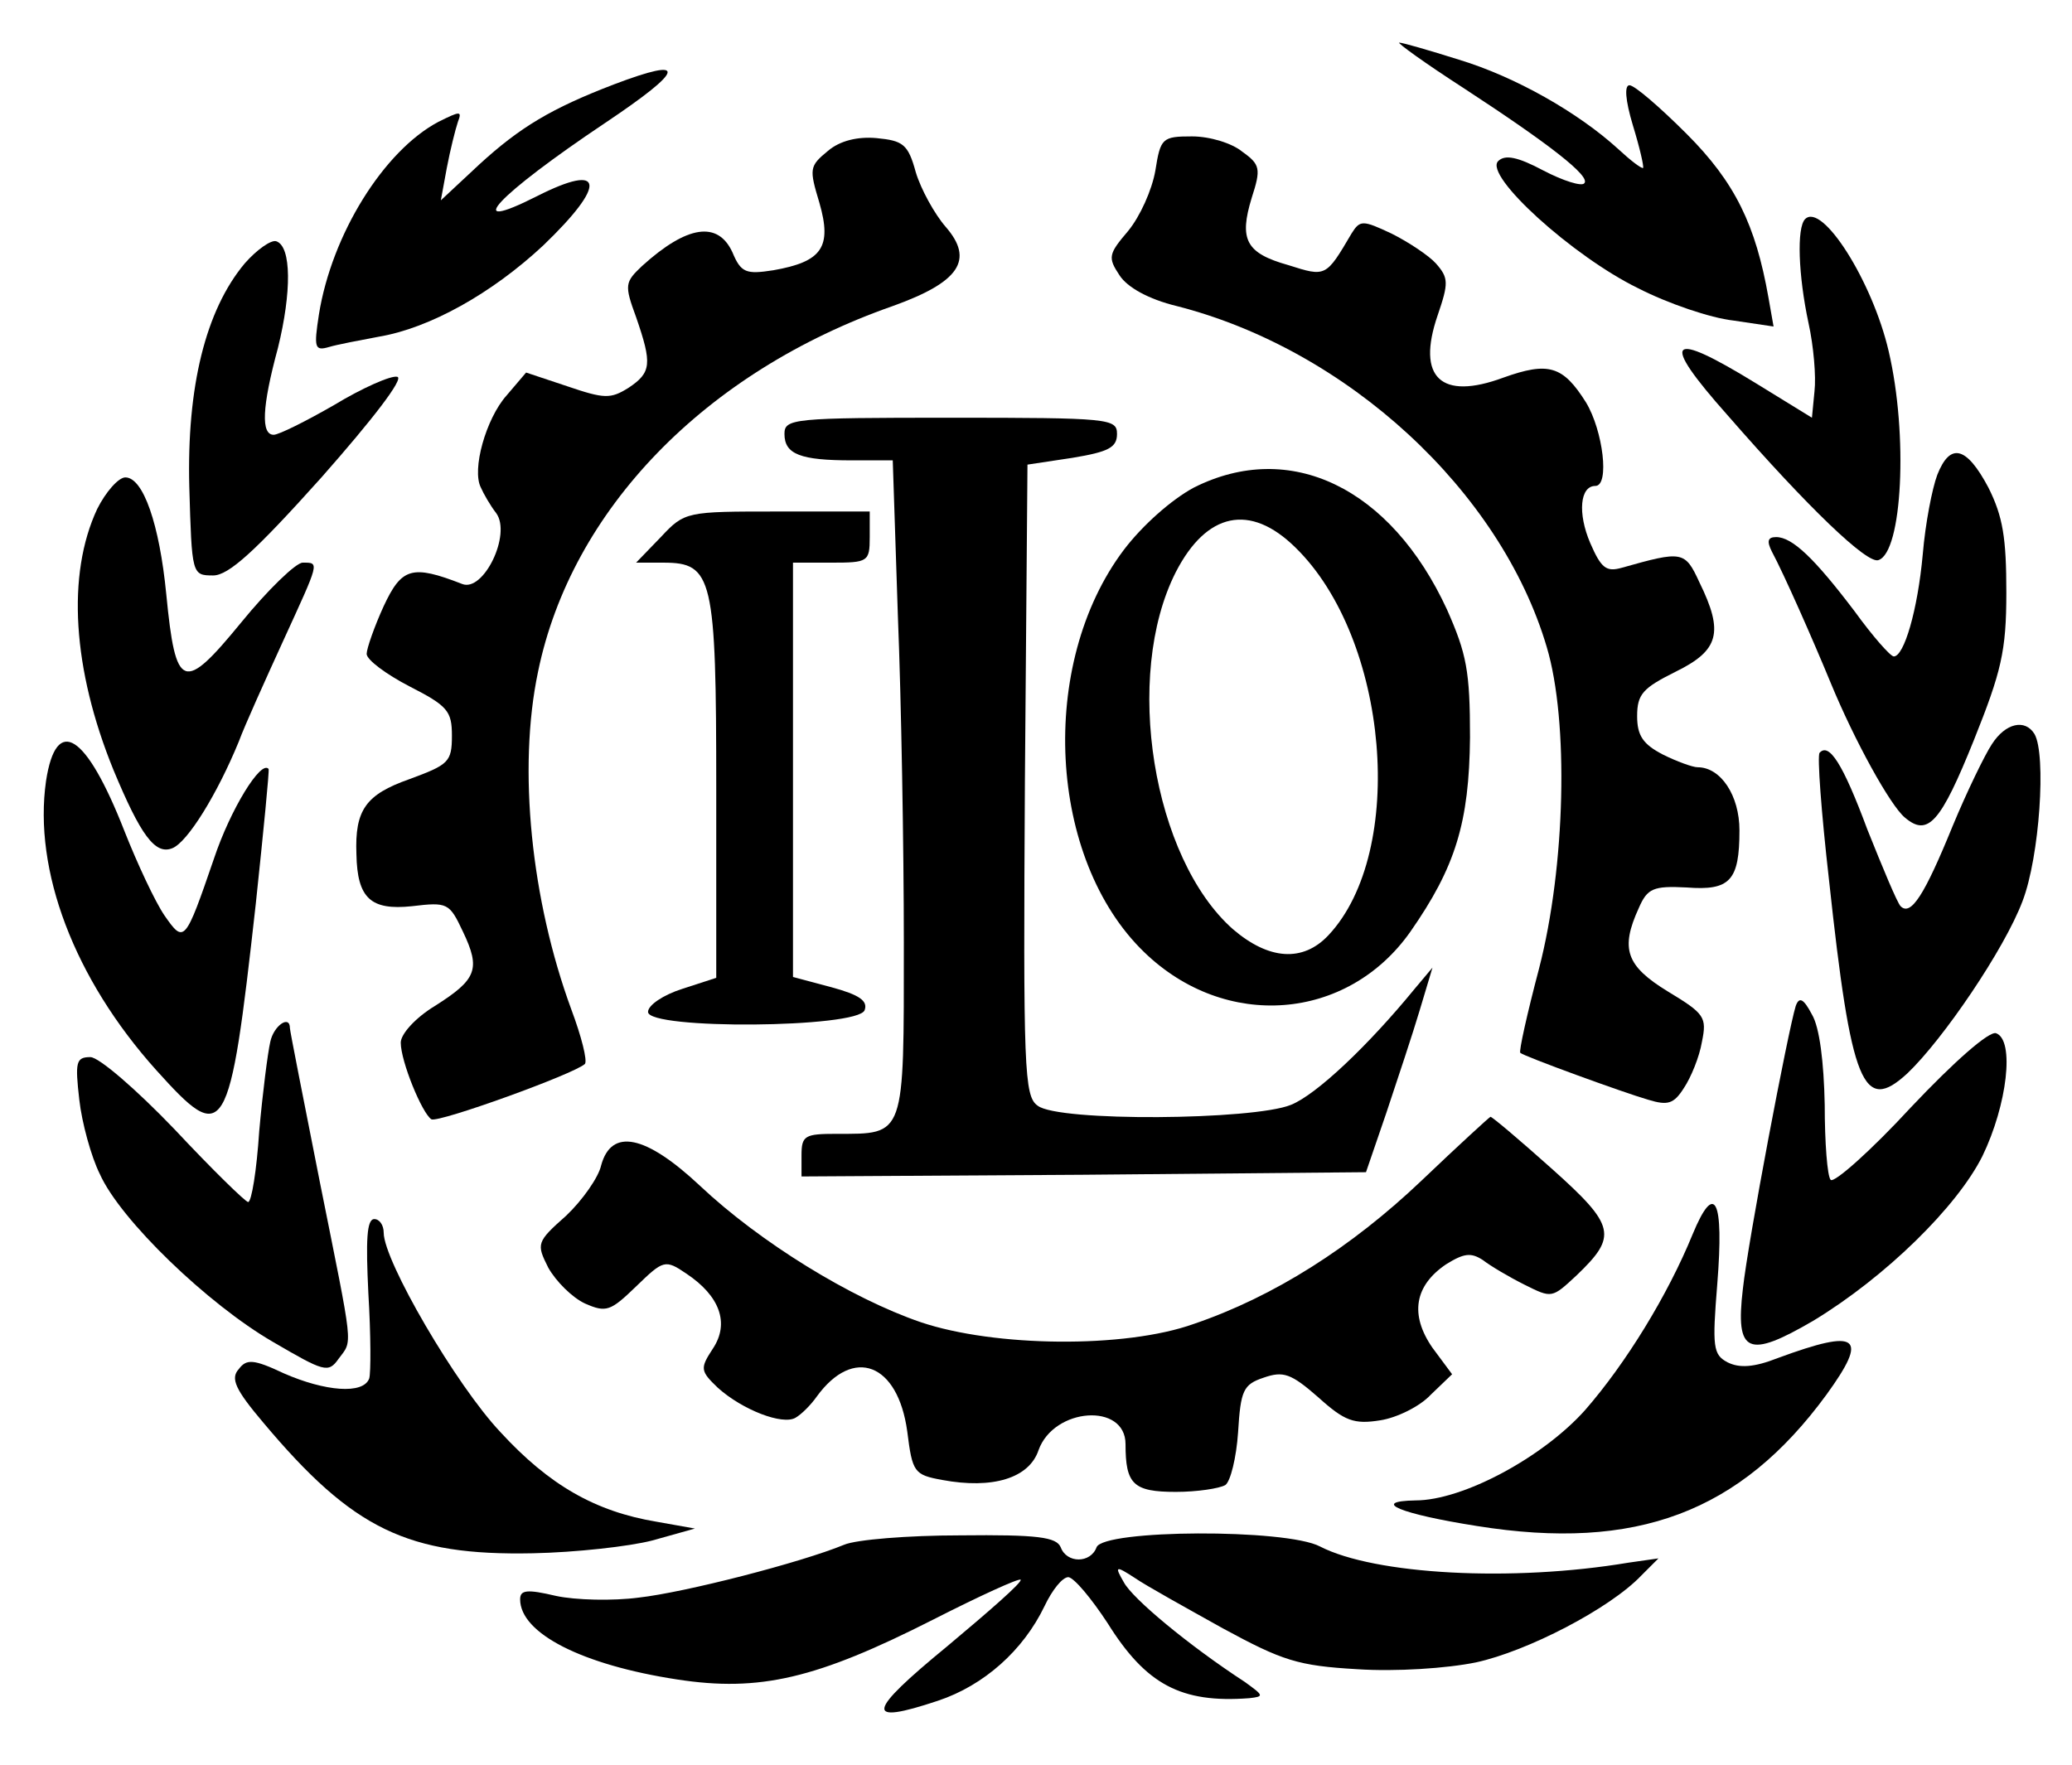
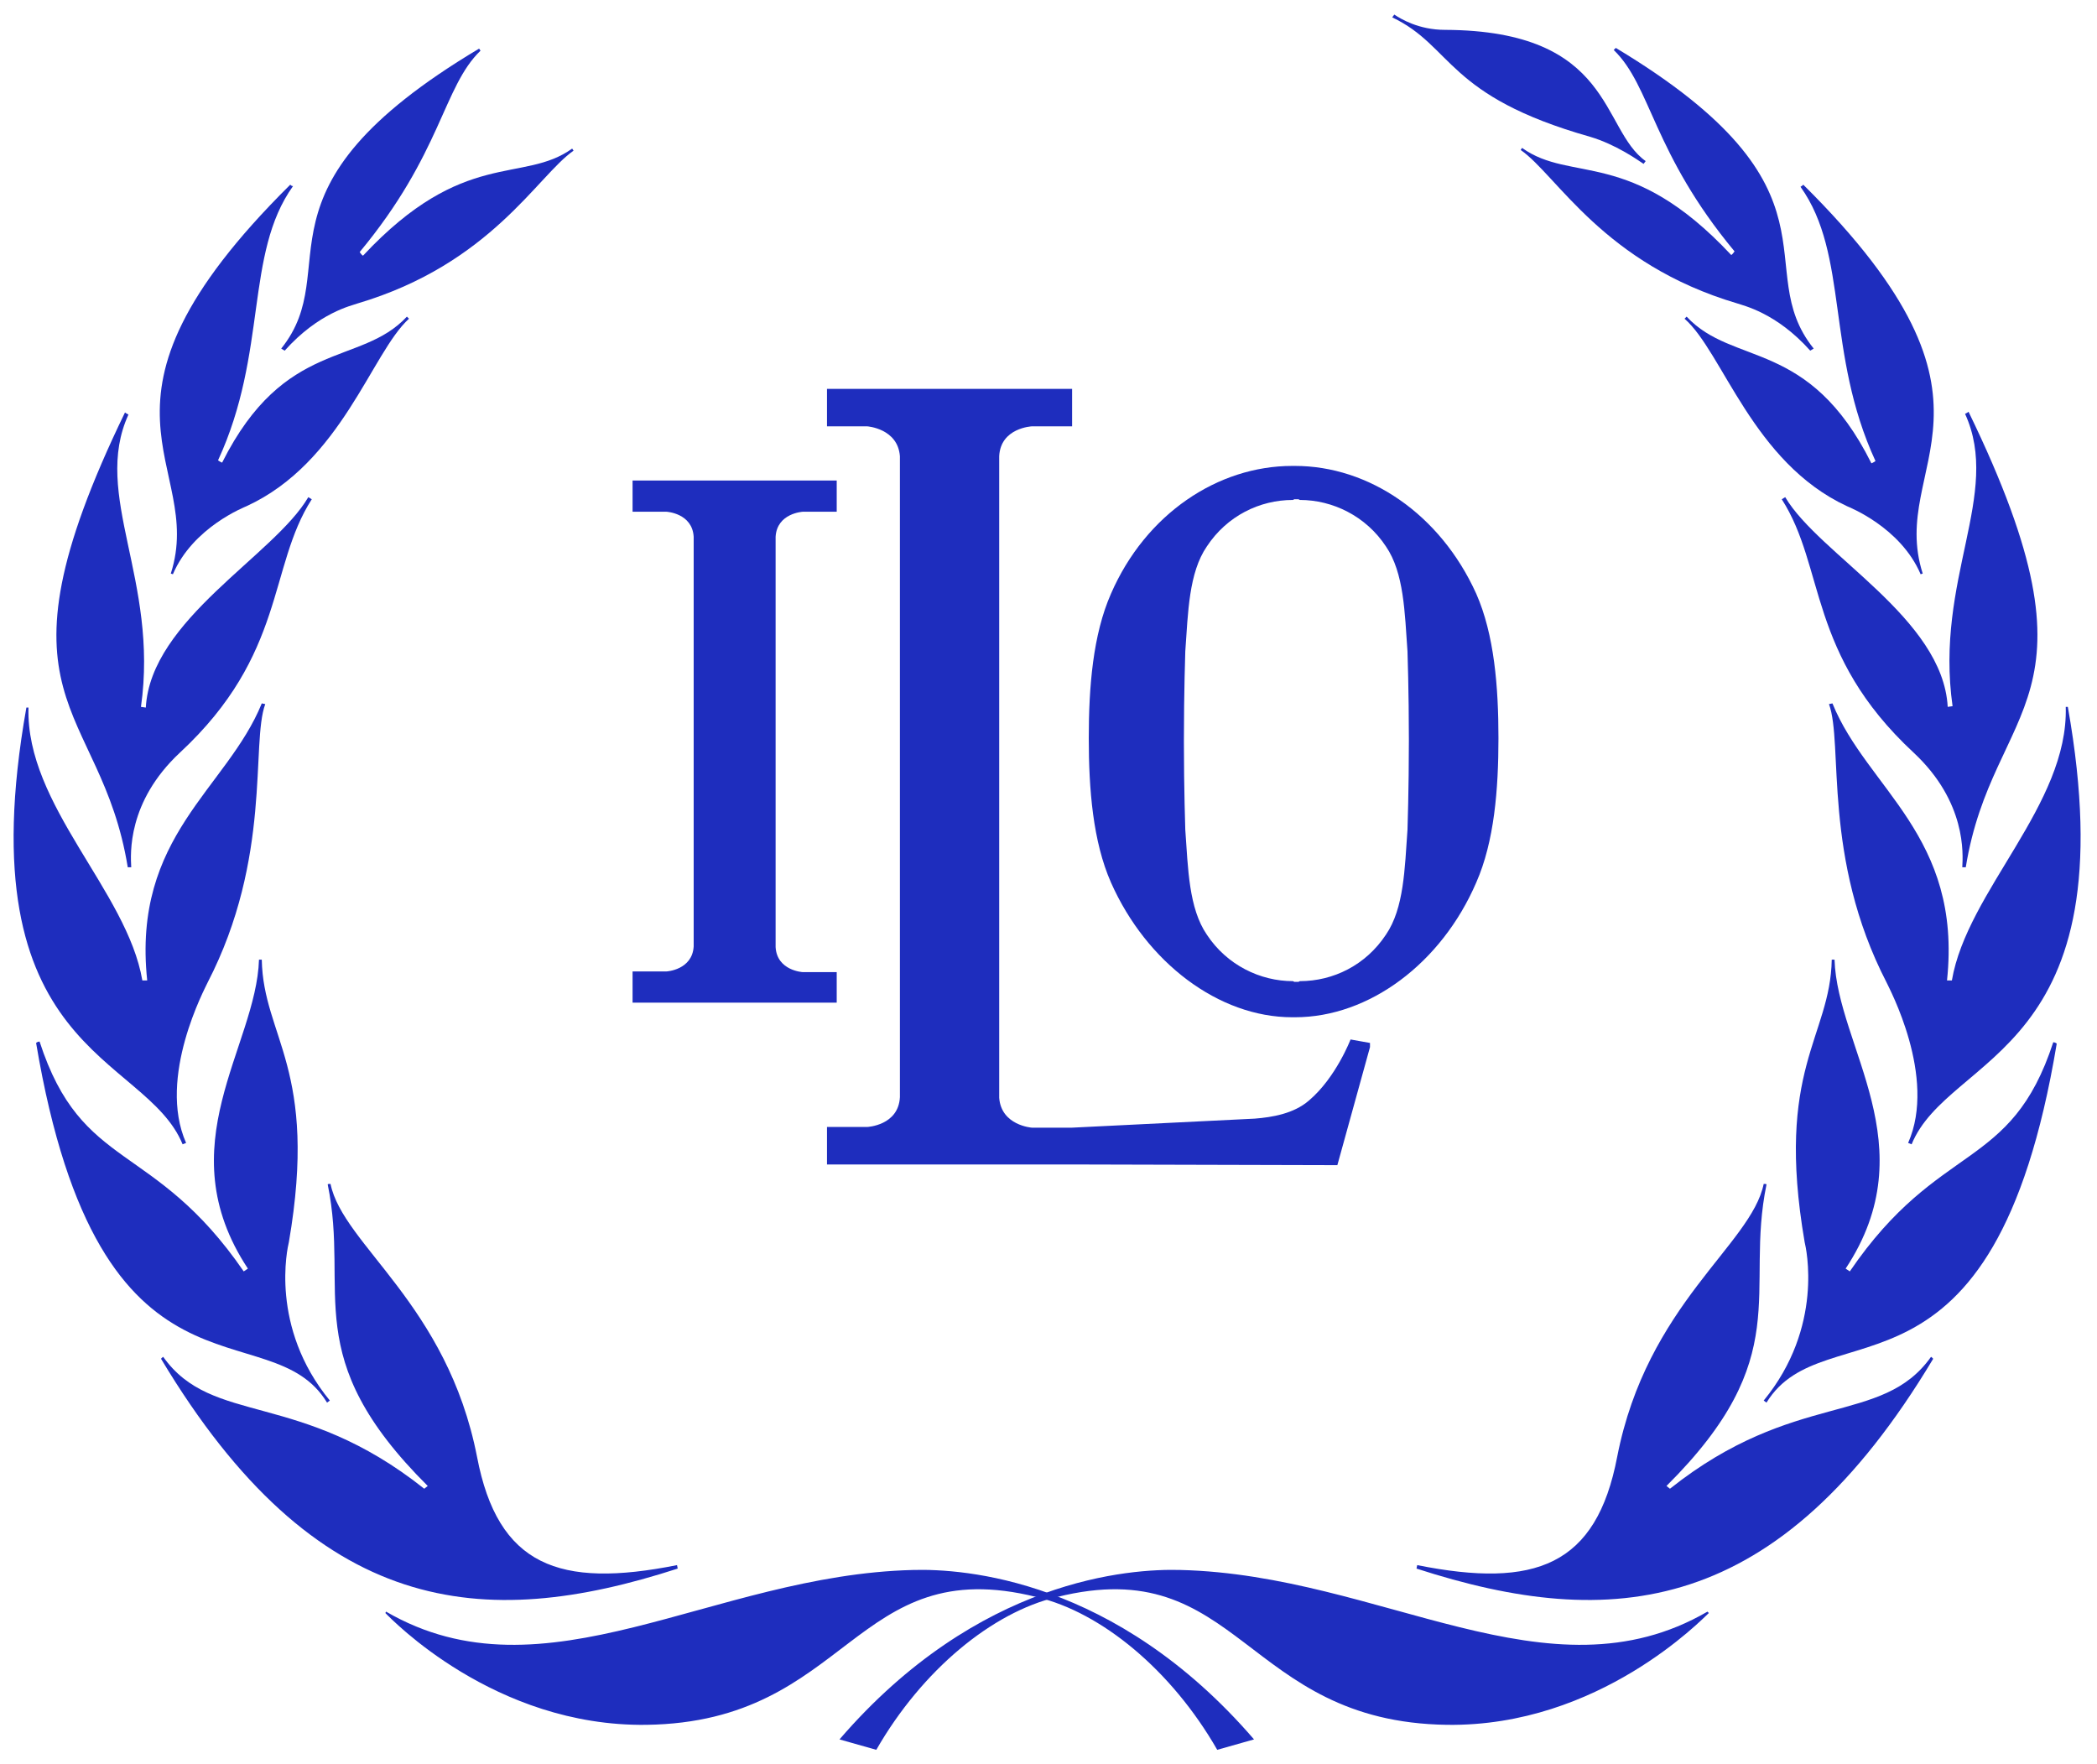
- <svg xmlns="http://www.w3.org/2000/svg" version="1.0" width="243pt" height="207pt" viewBox="0 0 243 207" preserveAspectRatio="xMidYMid meet">
-   <g transform="translate(0,207) scale(0.1,-0.1)" fill="#000000" stroke="none">
-     <path d="M1716 1967 c101 -66 150 -104 142 -112 -3 -4 -25 3 -48 15 -30 16 -45 19 -53 11 -17 -17 88 -112 164 -149 35 -18 85 -35 112 -38 l47 -7 -6 34 c-15 85 -39 135 -96 192 -31 31 -61 57 -67 57 -6 0 -5 -17 4 -47 8 -26 13 -48 12 -50 -2 -1 -15 9 -29 22 -47 43 -121 85 -187 105 -35 11 -66 20 -70 20 -3 0 30 -24 75 -53z" />
-     <path d="M720 1971 c-73 -28 -110 -50 -158 -94 l-45 -42 7 38 c4 21 10 45 13 54 5 13 3 13 -23 0 -64 -34 -125 -132 -140 -226 -6 -39 -5 -43 12 -38 10 3 37 8 58 12 60 10 133 51 193 107 75 72 72 98 -7 58 -91 -46 -47 1 80 86 94 63 97 78 10 45z" />
-     <path d="M971 1893 c-22 -18 -22 -21 -10 -61 15 -52 3 -69 -54 -79 -32 -5 -38 -3 -48 21 -17 37 -53 32 -106 -16 -20 -19 -21 -22 -7 -60 19 -55 18 -65 -9 -83 -21 -13 -28 -13 -72 2 l-48 16 -23 -27 c-24 -27 -41 -87 -30 -108 3 -7 11 -21 18 -30 18 -25 -15 -93 -40 -83 -59 23 -71 19 -92 -26 -11 -24 -20 -50 -20 -56 0 -7 23 -24 50 -38 45 -23 50 -29 50 -58 0 -31 -4 -34 -50 -51 -51 -18 -64 -36 -62 -88 1 -52 17 -66 65 -61 42 5 44 4 60 -30 21 -44 16 -56 -33 -87 -23 -14 -40 -33 -40 -43 0 -22 25 -83 36 -90 9 -4 167 53 180 65 3 4 -4 32 -16 64 -47 128 -63 282 -39 396 39 190 196 352 416 429 78 28 96 54 62 93 -13 15 -29 44 -35 64 -9 33 -15 37 -46 40 -22 2 -43 -3 -57 -15z" />
-     <path d="M1355 1870 c-4 -23 -18 -54 -32 -71 -23 -27 -24 -31 -10 -52 9 -14 34 -28 67 -36 200 -51 380 -217 434 -400 26 -87 22 -257 -9 -377 -14 -53 -24 -98 -22 -99 4 -4 122 -47 150 -55 23 -7 30 -5 42 14 8 12 18 36 21 54 6 29 3 33 -40 59 -49 30 -56 50 -34 98 10 23 17 26 56 24 51 -4 62 8 62 67 0 41 -22 74 -49 74 -6 0 -25 7 -41 15 -23 12 -30 22 -30 45 0 26 7 33 45 52 51 25 57 46 28 105 -17 37 -20 37 -91 17 -18 -5 -24 -1 -37 29 -15 35 -12 67 6 67 17 0 9 65 -11 98 -27 43 -44 48 -97 29 -73 -27 -102 0 -77 73 13 38 13 44 -2 61 -8 9 -32 25 -52 35 -34 16 -37 16 -47 0 -30 -51 -30 -51 -74 -37 -50 14 -58 30 -43 79 11 34 10 39 -11 54 -12 10 -38 18 -59 18 -35 0 -37 -2 -43 -40z" />
-     <path d="M2117 1813 c-10 -10 -8 -66 4 -122 6 -27 9 -63 7 -80 l-3 -31 -65 40 c-104 64 -114 53 -34 -37 95 -109 164 -175 177 -170 28 9 35 147 12 245 -19 82 -78 175 -98 155z" />
-     <path d="M287 1761 c-46 -55 -68 -145 -65 -262 3 -103 3 -104 28 -104 18 0 49 28 127 115 60 68 97 116 89 118 -7 2 -41 -13 -74 -33 -33 -19 -65 -35 -71 -35 -15 0 -14 32 5 102 16 65 16 119 -2 125 -6 2 -23 -10 -37 -26z" />
-     <path d="M920 1561 c0 -24 19 -31 79 -31 l48 0 6 -182 c4 -99 7 -273 7 -384 0 -229 2 -224 -79 -224 -37 0 -41 -2 -41 -25 l0 -25 331 2 331 3 24 70 c13 39 31 93 39 120 l15 50 -21 -25 c-54 -66 -115 -124 -145 -136 -44 -18 -273 -20 -297 -1 -16 11 -17 43 -15 382 l3 370 53 8 c42 7 52 12 52 28 0 18 -9 19 -195 19 -185 0 -195 -1 -195 -19z" />
-     <path d="M2272 1513 c-6 -16 -14 -57 -17 -93 -6 -66 -22 -120 -34 -120 -4 0 -25 24 -46 53 -47 62 -73 87 -92 87 -10 0 -11 -5 -5 -17 14 -26 48 -103 69 -154 28 -68 70 -144 87 -158 27 -23 42 -6 81 91 32 80 38 104 38 173 0 64 -4 89 -21 123 -26 49 -45 53 -60 15z" />
-     <path d="M1400 1498 c-26 -14 -60 -44 -82 -73 -101 -134 -89 -363 24 -472 95 -92 238 -81 312 24 53 76 69 128 70 228 0 78 -4 98 -27 150 -66 143 -184 200 -297 143z m119 -70 c110 -107 131 -357 39 -455 -30 -32 -70 -29 -112 7 -94 83 -129 297 -67 419 36 70 87 81 140 29z" />
-     <path d="M114 1473 c-36 -77 -29 -188 19 -306 32 -77 49 -100 69 -92 18 7 53 64 78 125 7 19 31 72 52 118 43 94 43 92 23 92 -8 0 -41 -32 -72 -70 -68 -83 -77 -80 -88 33 -8 82 -27 137 -48 137 -8 0 -23 -17 -33 -37z" />
-     <path d="M775 1440 l-29 -30 32 0 c58 0 62 -17 62 -266 l0 -221 -40 -13 c-22 -7 -40 -19 -40 -27 0 -21 246 -19 254 2 4 11 -6 18 -39 27 l-45 12 0 243 0 243 45 0 c43 0 45 1 45 30 l0 30 -108 0 c-107 0 -109 0 -137 -30z" />
-     <path d="M2336 1197 c-8 -12 -29 -55 -46 -96 -33 -81 -49 -106 -61 -94 -4 4 -21 45 -39 90 -29 78 -45 102 -56 90 -3 -3 2 -70 11 -149 26 -241 40 -275 92 -227 42 40 114 146 135 202 20 52 28 172 14 196 -11 18 -34 13 -50 -12z" />
-     <path d="M54 1154 c-15 -105 33 -232 129 -339 81 -90 86 -83 117 195 9 85 16 156 15 158 -9 11 -45 -48 -64 -105 -34 -99 -35 -100 -58 -67 -11 16 -32 61 -47 99 -45 115 -80 137 -92 59z" />
-     <path d="M2106 890 c-9 -29 -56 -276 -62 -332 -9 -76 6 -82 83 -37 84 51 168 133 198 193 29 60 38 136 16 144 -8 3 -49 -33 -100 -87 -47 -51 -90 -89 -94 -85 -4 4 -7 44 -7 88 -1 50 -6 91 -15 106 -10 19 -15 21 -19 10z" />
-     <path d="M317 848 c-3 -13 -9 -60 -13 -105 -3 -46 -9 -83 -13 -83 -3 0 -42 38 -86 85 -45 47 -89 85 -99 85 -17 0 -18 -6 -13 -50 3 -27 14 -67 24 -87 24 -54 127 -153 203 -197 60 -35 65 -37 77 -20 17 23 18 8 -22 208 -19 96 -35 177 -35 180 0 16 -19 3 -23 -16z" />
-     <path d="M1667 685 c-82 -78 -173 -136 -267 -168 -81 -29 -234 -27 -320 2 -82 28 -189 94 -259 160 -64 60 -104 68 -116 24 -3 -14 -22 -41 -41 -59 -35 -31 -35 -33 -21 -61 9 -16 28 -35 43 -42 25 -11 30 -9 60 20 32 31 34 32 59 15 39 -26 51 -58 31 -88 -15 -23 -15 -26 6 -46 29 -26 76 -44 91 -35 7 4 18 15 25 25 43 59 95 39 106 -41 6 -48 8 -51 41 -57 59 -11 102 2 113 35 18 50 102 56 102 7 0 -47 9 -56 59 -56 25 0 51 4 58 8 6 4 13 32 15 62 3 49 6 56 30 64 23 8 32 5 64 -23 31 -28 42 -32 73 -27 19 3 46 16 59 30 l25 24 -23 31 c-27 39 -21 73 16 98 21 13 29 14 43 5 9 -7 31 -20 49 -29 32 -16 32 -16 61 11 48 46 46 58 -29 125 -38 34 -70 61 -72 61 -2 -1 -38 -34 -81 -75z" />
-     <path d="M1985 622 c-29 -71 -78 -151 -126 -206 -49 -55 -143 -106 -199 -106 -54 -1 -17 -16 72 -30 187 -30 309 16 410 154 50 69 38 78 -57 43 -28 -11 -45 -12 -59 -5 -17 9 -18 18 -12 92 8 100 -3 121 -29 58z" />
-     <path d="M432 553 c3 -49 3 -94 1 -100 -7 -19 -52 -15 -100 6 -36 17 -44 17 -53 5 -10 -11 -4 -24 29 -63 105 -125 169 -156 316 -153 50 1 113 8 140 15 l50 14 -45 8 c-72 12 -126 43 -183 105 -52 55 -137 201 -137 234 0 9 -5 16 -11 16 -9 0 -10 -25 -7 -87z" />
-     <path d="M990 258 c-51 -21 -187 -56 -241 -62 -30 -4 -74 -3 -97 2 -34 8 -42 7 -42 -4 0 -40 73 -77 184 -94 97 -15 164 1 300 70 55 28 101 49 103 47 2 -3 -37 -37 -86 -78 -95 -78 -98 -93 -11 -64 54 18 100 59 125 111 9 19 21 34 28 34 7 -1 27 -25 46 -54 45 -72 86 -94 166 -88 18 2 17 3 -5 19 -66 43 -132 98 -142 117 -11 19 -10 20 13 5 13 -9 60 -35 103 -59 70 -38 88 -44 158 -48 45 -3 105 1 139 8 60 13 157 63 194 102 l20 20 -35 -5 c-137 -23 -298 -14 -362 19 -40 21 -254 20 -262 -1 -7 -19 -35 -19 -42 0 -5 12 -27 15 -118 14 -61 0 -122 -5 -136 -11z" />
-   </g>
+ <svg xmlns="http://www.w3.org/2000/svg" xml:space="preserve" version="1.1" viewBox="-2 -2 302 254">
+   <style>
+     .st0 {
+       fill: #1e2dbe;
+     }
+   </style>
+   <path d="m38.5 48.2.5.3c4.9-5.5 9.7-6.5 10.5-6.8 19.2-5.7 25.9-18.4 31.1-22l-.2-.3c-7.1 5.1-15.6-.1-30.1 15.4-.1.1-.5-.5-.5-.5 11.8-14.2 12-23.8 17.4-29L67 5C32.8 25.4 47.9 36.5 38.5 48.2z" class="st0" />
+   <path d="M39.8 24.6c-32.2 31.9-12.1 40.1-17.2 56l.3.1c2.9-6.8 10.4-9.7 10.6-9.8 13.7-6.3 18-22.1 23.4-27l-.3-.3c-6.7 7.2-17.6 3.1-26.6 21 0 .1-.6-.3-.6-.3 7.2-15.6 3.8-29.7 10.8-39.5-.2 0-.3-.1-.4-.2z" class="st0" />
+   <path d="M16.4 122.9h.5c-.1-1.9-.6-9.4 7-16.5 15.3-14.2 12.7-26.7 19-36.5l-.5-.3C37.5 78 19.7 87.2 19 99.9l-.7-.1c2.6-18.3-7.1-30.5-1.8-42.1-.2-.1-.4-.2-.5-.3-20.4 42.1-3.5 41.5.4 65.5z" class="st0" />
+   <path d="m24.3 162.8.5-.2c-4.2-9.5 2.8-22.4 3.1-23.1 9.3-18 6.2-34.4 8.3-40.1l-.5-.1c-5 12.3-18.7 19.1-16.5 39.9h-.7C16.3 126.3 1.7 114 2.1 99.9h-.3c-8.9 50.1 17.1 49.7 22.5 62.9z" class="st0" />
+   <path d="m45.1 200 .4-.3c-8.7-10.6-6.1-22-5.9-22.8 4.3-25-3.7-29.5-3.9-40.7h-.4c-.4 12.6-13.3 26.8-1.6 44.5l-.6.4c-13-18.9-23.3-14.3-29.4-33.1-.2 0-.4.1-.5.2 9.2 54.8 33.6 38.1 41.9 51.8z" class="st0" />
+   <path d="m95.6 223.9-.1-.5c-17 3.4-25.8.1-28.8-15.6-4.3-22-19.3-30.5-21.1-39.3-.3 0-.4 0-.4.1 3.2 15.6-4.3 24.8 14.4 43.4l-.5.4c-18-14.3-30.5-9-37.6-19-.1.1-.3.2-.3.3 22.3 37.2 46.3 39.3 74.4 30.2z" class="st0" />
+   <path d="m53.5 230.3.1-.2c22.9 13.3 46.9-5.3 75.9-6 7.2-.2 29.1 1.2 49.1 24.4l-5.3 1.5c-6.6-11.5-16.7-19.8-26-22-26.4-6.6-26.9 18-56.2 18.4-21.9.3-36.8-15.3-37.6-16.1zM267.7 64.4c.1.1.1.2.1.2s0-.1-.1-.2z" class="st0" />
+   <path d="M267.7 64.4c.1.1.1.2.1.2s0-.1-.1-.2zM29.9 64.4c-.1.1-.1.2-.1.2s0-.1.1-.2z" class="st0" />
+   <path d="M267.7 64.4c.1.1.1.2.1.2s0-.1-.1-.2zM235 21.2l-.3.4c-.9-.6-4-2.8-7.7-3.9-20.8-5.9-19.7-13-28.5-17.2l.3-.4c.9.6 3.5 2.2 7.3 2.2 24.3.1 22.4 14.3 28.9 18.9z" class="st0" />
+   <path d="m259.2 48.2-.5.3c-4.9-5.5-9.7-6.5-10.5-6.8-19.3-5.7-26-18.5-31.2-22.1l.2-.3c7.1 5.1 15.6-.1 30.1 15.4.1.1.5-.5.5-.5-11.8-14.2-12-23.8-17.4-29l.3-.3c34.1 20.5 19.1 31.6 28.5 43.3z" class="st0" />
+   <path d="M257.7 24.6c32.2 31.9 12.1 40.1 17.2 56l-.3.1c-2.9-6.8-10.4-9.7-10.6-9.8-13.6-6.3-17.9-22.2-23.4-27l.3-.3c6.7 7.2 17.6 3.1 26.6 21.1 0 .1.6-.3.6-.3-7.2-15.6-3.8-29.7-10.8-39.5.2-.1.3-.2.4-.3z" class="st0" />
+   <path d="M281.1 122.9h-.5c.1-1.9.6-9.4-7-16.5-15.3-14.2-12.7-26.7-19-36.5l.5-.3c4.9 8.3 22.7 17.4 23.4 30.2l.7-.1c-2.6-18.3 7.1-30.5 1.8-42.1.2-.1.4-.2.5-.3 20.5 42.2 3.5 41.6-.4 65.6z" class="st0" />
+   <path d="m273.3 162.8-.5-.2c4.2-9.5-2.8-22.4-3.1-23.1-9.3-18-6.2-34.4-8.3-40.1l.5-.1c5 12.3 18.7 19.1 16.5 39.9h.7c2.2-12.9 16.8-25.3 16.4-39.4h.3c8.9 50.2-17.1 49.8-22.5 63z" class="st0" />
+   <path d="m252.4 200-.4-.3c8.7-10.6 6.1-22 5.9-22.8-4.3-25 3.7-29.5 3.9-40.7h.4c.4 12.6 13.3 26.8 1.6 44.5l.6.4c12.9-18.9 23.2-14.3 29.3-33 .2 0 .4.1.5.2-9.1 54.7-33.4 38-41.8 51.7z" class="st0" />
+   <path d="m202 223.9.1-.5c17 3.4 25.8.1 28.8-15.6 4.3-22 19.3-30.5 21.1-39.3.3 0 .4 0 .4.1-3.2 15.6 4.3 24.8-14.4 43.4l.5.4c18-14.3 30.5-9 37.6-19 .1.1.3.2.3.3-22.3 37.2-46.3 39.3-74.4 30.2z" class="st0" />
+   <path d="m244.1 230.3-.2-.2c-22.9 13.3-46.9-5.3-75.9-6-7.2-.2-29.1 1.2-49.1 24.4l5.3 1.5c6.6-11.5 16.7-19.8 26-22 26.4-6.6 26.9 18 56.2 18.4 21.9.3 36.8-15.3 37.7-16.1zM29.9 64.4c-.1.1-.1.2-.1.2s0-.1.1-.2z" class="st0" />
+   <path d="M29.9 64.4c-.1.1-.1.2-.1.2s0-.1.1-.2zM267.7 64.4c.1.1.1.2.1.2s0-.1-.1-.2zM184.5 65.1h-.4c-10.7 0-21.1 6.9-26.1 18.4-2.6 5.9-3.2 13.4-3.2 20.8s.6 14.9 3.2 20.8c5.1 11.5 15.5 19.4 26.1 19.4h.4c10.7 0 21.1-7.8 26.1-19.4 2.6-5.9 3.2-13.4 3.2-20.8s-.6-14.9-3.2-20.8c-5.2-11.5-15.5-18.4-26.1-18.4zm16.4 39.6c0 6.9-.2 12.8-.2 12.8-.4 5.6-.5 11.3-3.1 15.1-2.9 4.4-7.6 6.7-12.4 6.7l-.2.1h-.6l-.2-.1c-4.7 0-9.5-2.3-12.4-6.7-2.6-3.8-2.7-9.5-3.1-15.1 0 0-.2-5.9-.2-12.6v-.3c0-6.9.2-12.8.2-12.8.4-5.6.5-11.3 3.1-15.1 2.9-4.4 7.6-6.7 12.4-6.7l.2-.1h.6l.2.1c4.7 0 9.5 2.3 12.4 6.7 2.6 3.8 2.7 9.5 3.1 15.1 0 0 .2 5.9.2 12.6v.3z" class="st0" />
+   <path d="M192.5 147.7s-2.1 5.5-6 8.8c-2.2 1.9-5.3 2.4-7.8 2.6l-26.3 1.3h-5.8s-4.4-.3-4.7-4.3V63.7c.2-4.1 4.7-4.3 4.7-4.3h5.8V54h-35.3v5.4h5.8s4.4.3 4.7 4.3V156c-.2 4.1-4.7 4.3-4.7 4.3h-5.8v5.4h35.3l38.2.1 4.7-17v-.6l-2.8-.5z" class="st0" />
+   <path d="M109.7 75.3c.2-3.4 3.9-3.6 3.9-3.6h4.9v-4.5H89.1v4.5H94s3.7.2 3.9 3.6v59c-.2 3.4-3.9 3.6-3.9 3.6h-4.9v4.5h29.4V138h-4.9s-3.7-.2-3.9-3.6V75.3z" class="st0" />
</svg>
